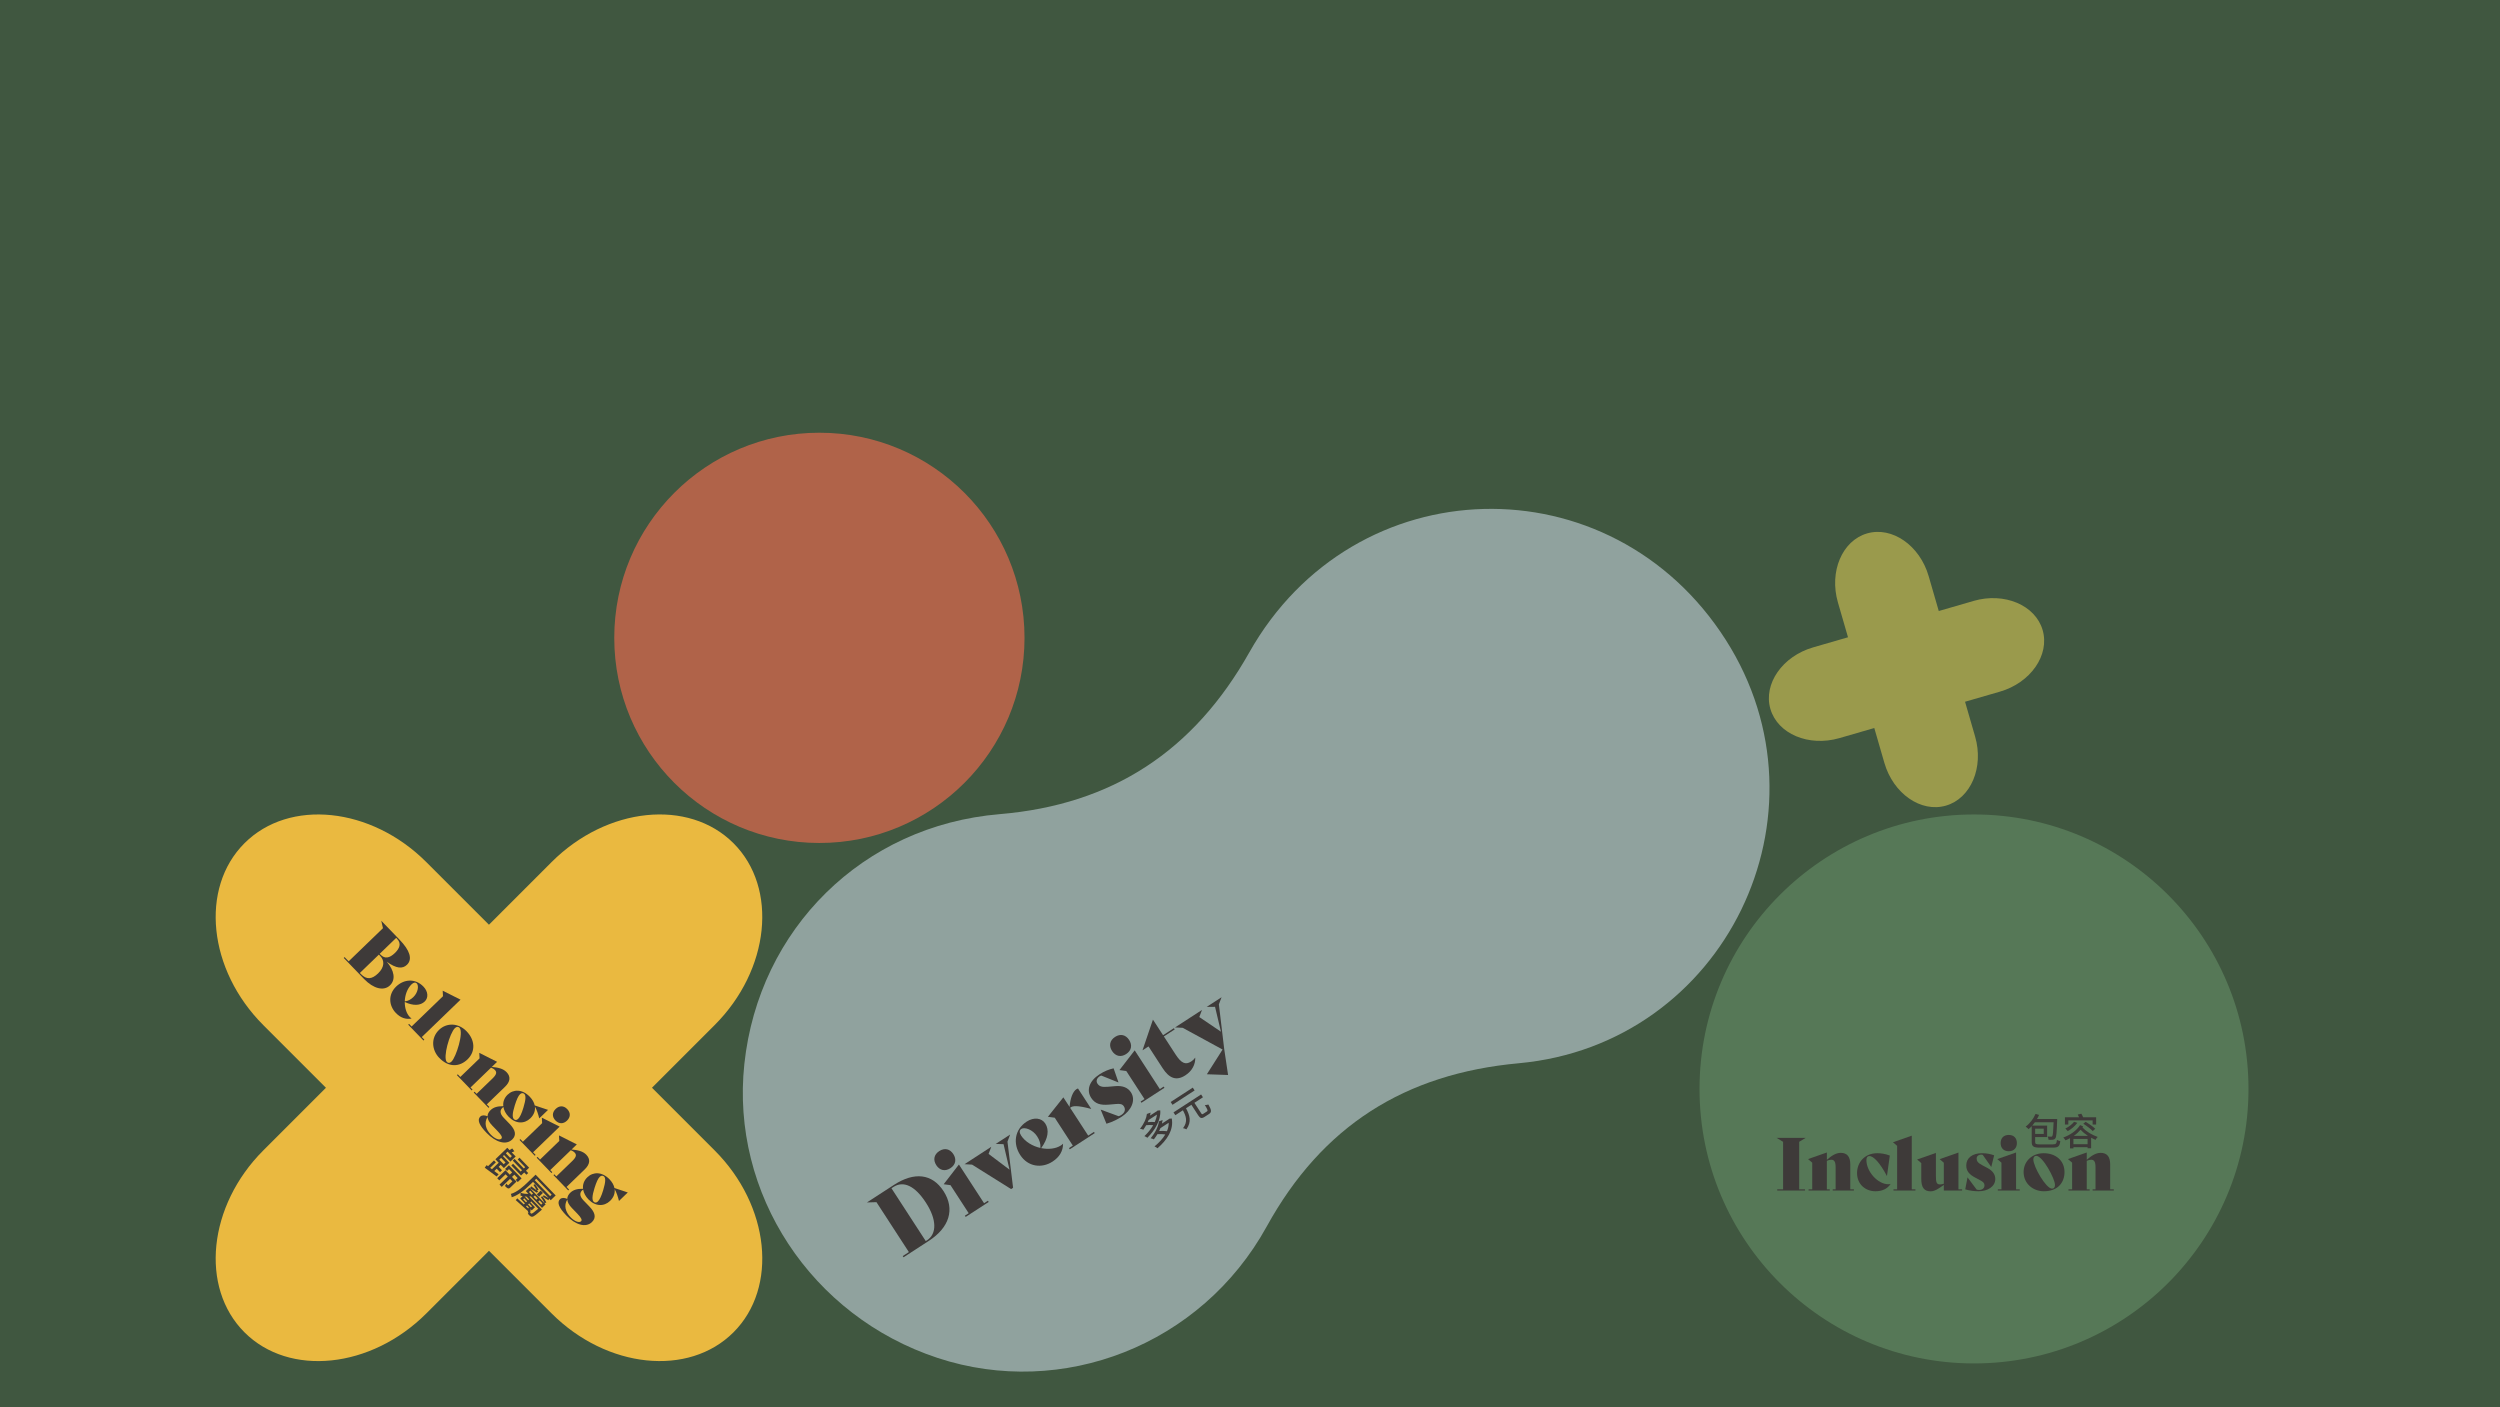
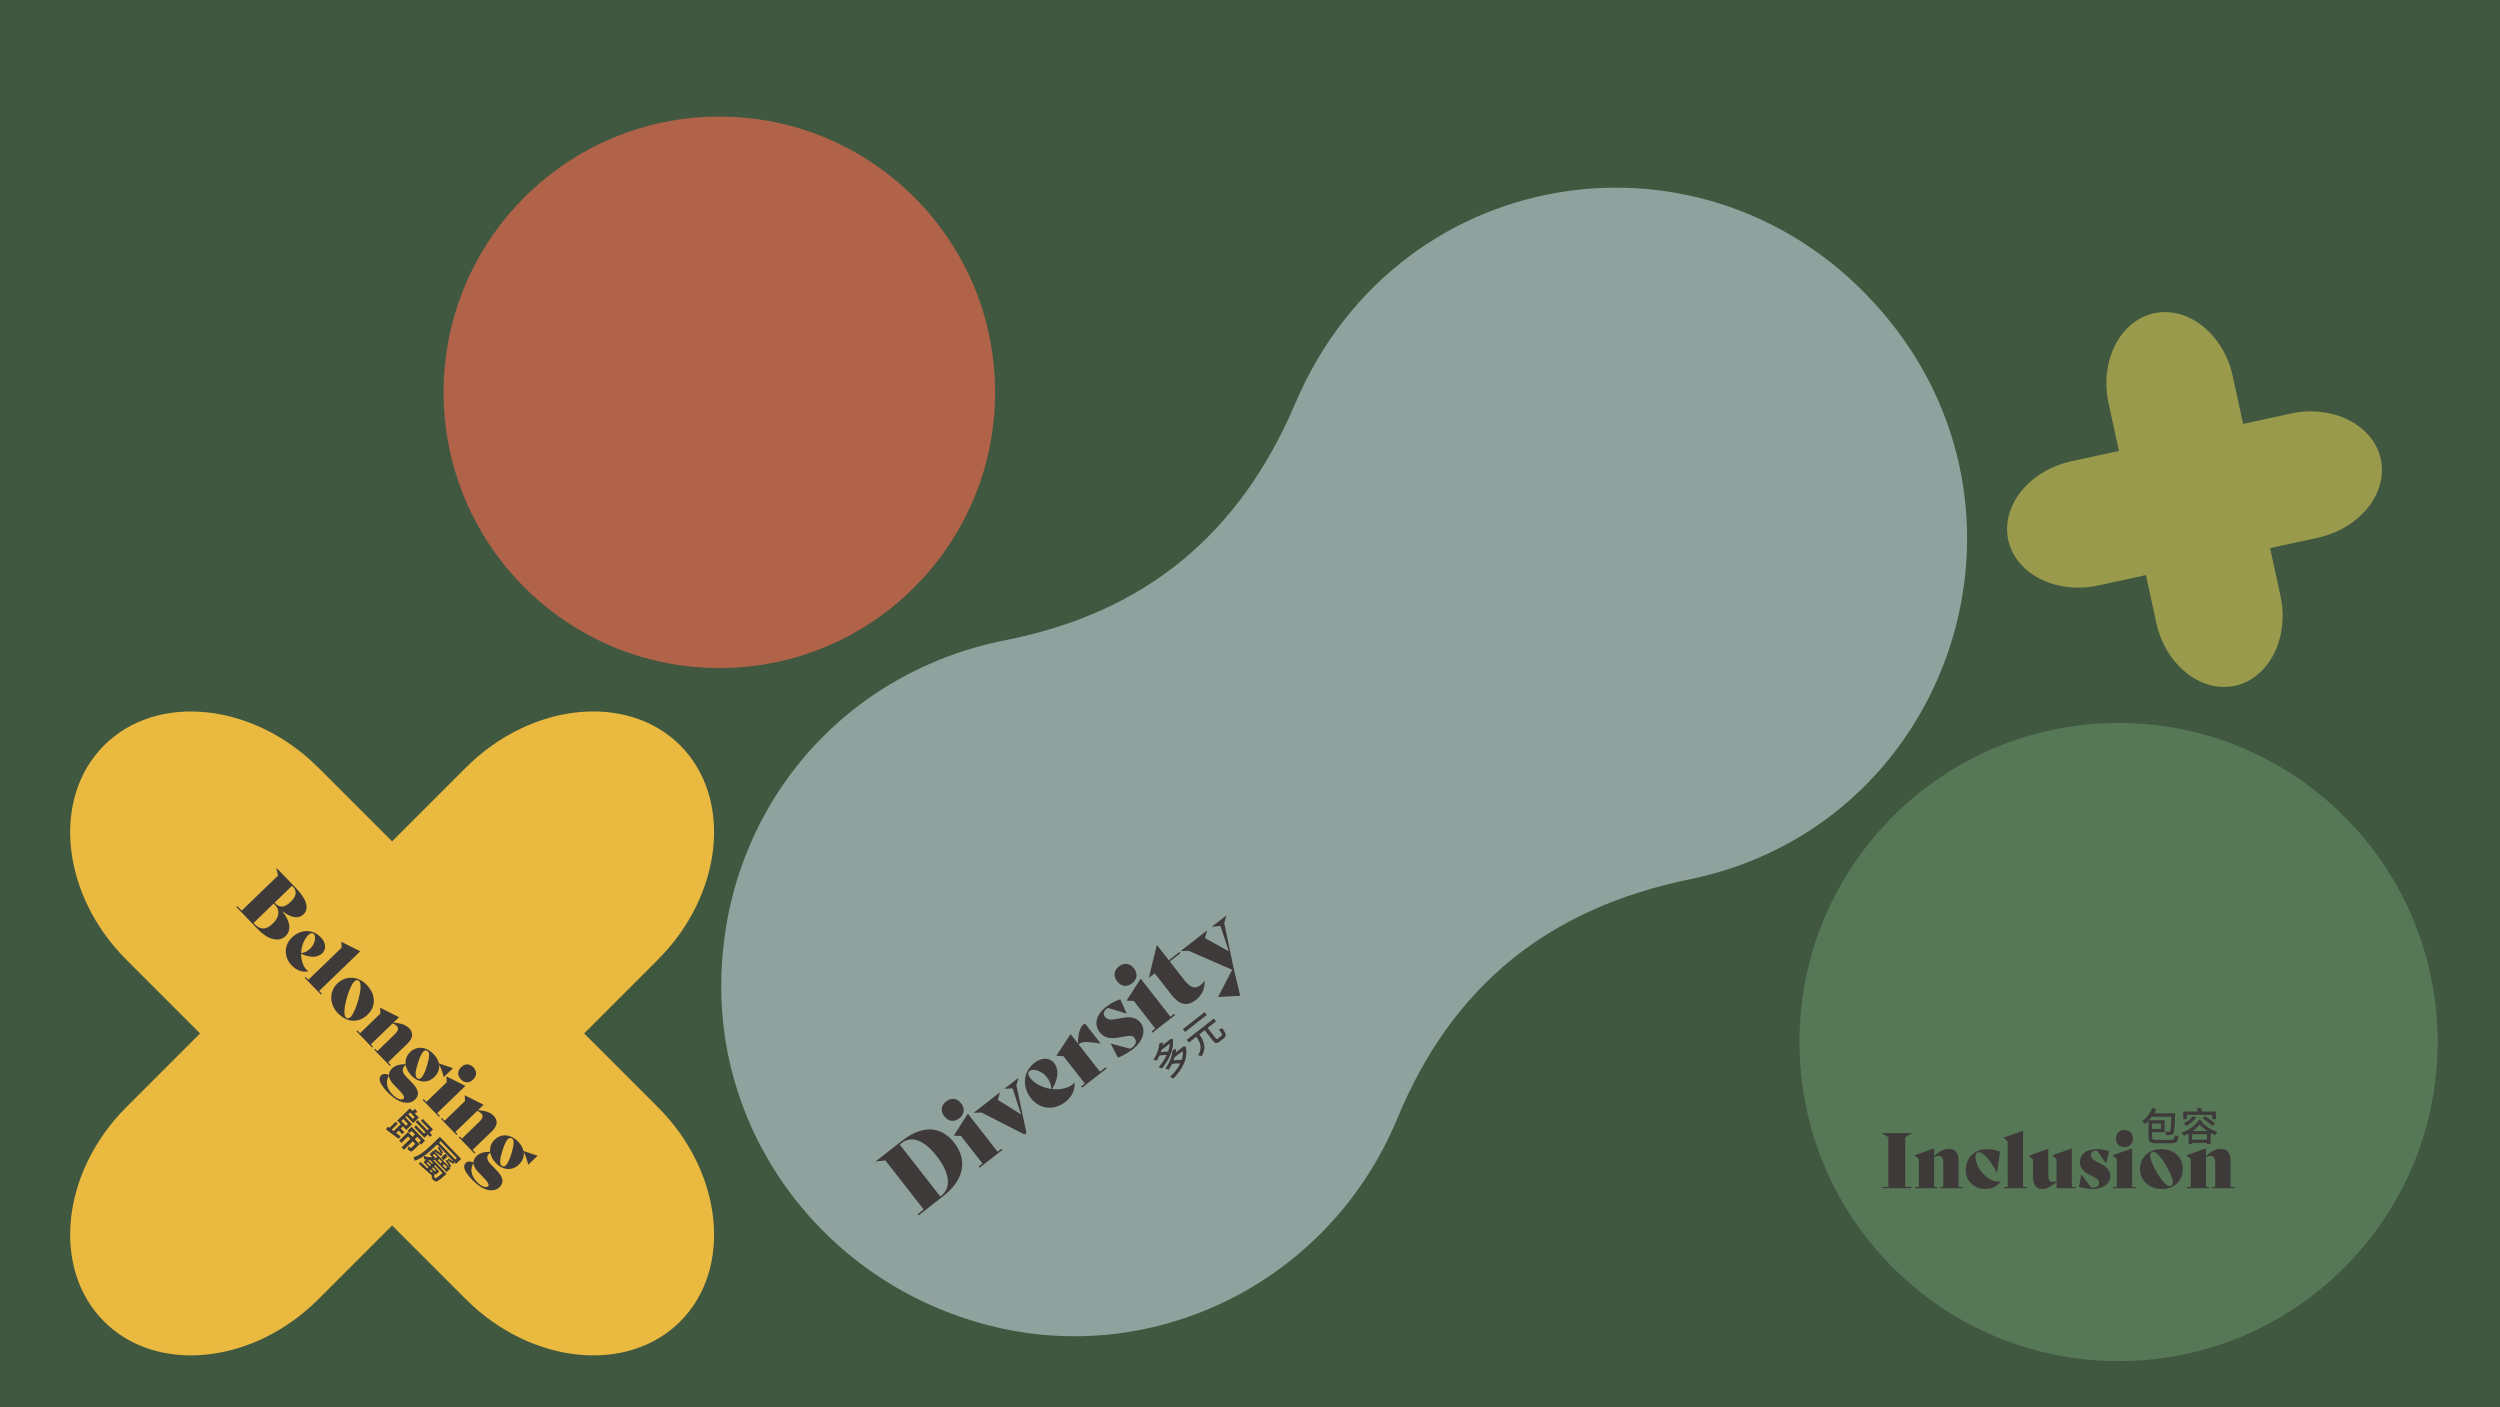
- <svg xmlns="http://www.w3.org/2000/svg" id="a" viewBox="0 0 1920 1080">
+ <svg xmlns="http://www.w3.org/2000/svg" viewBox="0 0 1920 1080">
  <defs>
-     <style>.b{fill:#eab940;}.c{fill:#90a29e;}.d{fill:#b06349;}.e{fill:#405740;}.f{fill:#3e3a39;}.g{fill:#9a9a4c;}.h{fill:#567857;}</style>
+     <style>.c{fill:#eab940;}.d{fill:#90a29e;}.e{fill:#b06349;}.f{fill:#405740;}.g{fill:#3e3a39;}.h{fill:#9a9a4c;}.i{fill:#567857;}</style>
  </defs>
-   <rect class="e" x="-14.67" y="-19.04" width="1948.81" height="1118.52" />
-   <circle class="h" cx="1516.04" cy="836.31" r="210.8" />
-   <circle class="d" cx="629.29" cy="489.87" r="157.54" />
-   <path class="g" d="M1515.74,461.51l-26.77,7.75-7.75-26.77c-6.83-23.61-28.11-38.38-47.29-32.83-19.16,5.55-29.25,29.39-22.41,53l7.75,26.77-26.78,7.75c-23.6,6.83-38.38,28.11-32.83,47.27,5.55,19.17,29.41,29.25,53.01,22.42l26.78-7.75,7.75,26.77c6.83,23.61,28.1,38.39,47.26,32.84,19.17-5.55,29.27-29.41,22.44-53.02l-7.75-26.77,26.77-7.75c23.6-6.83,38.38-28.1,32.83-47.27-5.55-19.17-29.4-29.26-53.01-22.43" />
-   <path class="b" d="M202.24,787.32l48.08,48.08-48.09,48.1c-42.41,42.41-48.91,105.29-14.47,139.73,34.42,34.42,97.27,27.89,139.68-14.53l48.09-48.1,48.11,48.11c42.4,42.4,105.28,48.92,139.7,14.49,34.43-34.43,27.89-97.3-14.51-139.7l-48.11-48.11,48.09-48.09c42.41-42.41,48.95-105.27,14.53-139.69-34.44-34.44-97.33-27.92-139.74,14.49l-48.09,48.09-48.08-48.08c-42.4-42.4-105.27-48.93-139.69-14.5-34.43,34.43-27.9,97.3,14.5,139.7" />
-   <path class="c" d="M1325.43,491.5c85.19,133.61-.6,310.54-158.96,325.07-87.55,8.03-151.02,48.09-193.65,125.42-50.29,91.24-157.03,132.46-252.7,100.92-97.15-32.03-159.1-126.24-148.46-225.76,11.09-103.68,90.9-183.05,196.07-191.88,86.76-7.28,149.14-48.6,191.69-124.15,80.56-143.01,277.94-147.76,366.01-9.62Z" />
-   <g>
+   <g id="a">
+     <rect class="f" x="-14.67" y="-19.04" width="1948.81" height="1118.52" />
+   </g>
+   <g id="b">
+     <circle class="i" cx="1627.05" cy="800.29" r="245.06" />
+     <circle class="e" cx="552.46" cy="301.3" r="211.77" />
+     <path class="h" d="M1759.34,317.62l-36.62,7.96-7.96-36.63c-7.02-32.3-34.23-54.06-60.47-48.35-26.22,5.7-41.92,36.78-34.9,69.08l7.96,36.63-36.64,7.97c-32.29,7.02-54.06,34.23-48.36,60.45,5.7,26.22,36.8,41.93,69.09,34.91l36.64-7.97,7.96,36.63c7.02,32.3,34.22,54.07,60.43,48.37,26.23-5.7,41.96-36.8,34.93-69.1l-7.96-36.63,36.62-7.96c32.3-7.02,54.06-34.22,48.36-60.44-5.7-26.22-36.79-41.94-69.09-34.92" />
+     <path class="c" d="M96.99,737.03l56.65,56.64-56.66,56.66c-49.96,49.96-57.62,124.03-17.04,164.6,40.55,40.54,114.58,32.85,164.54-17.11l56.66-56.66,56.68,56.67c49.95,49.94,124.02,57.63,164.57,17.08,40.56-40.56,32.85-114.62-17.09-164.57l-56.68-56.67,56.65-56.66c49.96-49.96,57.66-124.01,17.12-164.56-40.57-40.57-114.66-32.9-164.62,17.07l-56.65,56.66-56.65-56.64c-49.95-49.95-124.01-57.64-164.56-17.08-40.55,40.56-32.87,114.62,17.08,164.57" />
+     <path class="d" d="M1451.3,246.56c125.17,155.24,42.53,388.49-153.51,428.74-108.38,22.25-182.19,81.2-224.72,183.86-50.18,121.12-177.94,187.56-301.99,161.45-125.98-26.52-216.6-135.72-217.15-261.68-.58-131.22,88.17-241.62,218.49-267.32,107.5-21.2,179.76-81.58,222.45-182,80.82-190.1,327.03-223.55,456.44-63.05Z" />
    <g>
-       <path class="f" d="M1364.92,913.43h4.5v-36.52l-5-3.03h22.36l-5,3.03v36.52h4.49v.9h-21.35v-.9Z" />
-       <path class="f" d="M1423.8,913.43v.9h-16.29v-.9h2.25v-16.91c0-4.38-1.07-5.84-3.37-5.84-1.12,0-2.25,.34-3.37,.84v21.91h2.25v.9h-16.29v-.9h2.81v-20.51l-3.2-2.75,14.44-5.06v5.62c3.65-3.15,6.91-5.34,10.73-5.34,4.78,0,7.25,2.98,7.25,8.71v19.33h2.81Z" />
-       <path class="f" d="M1426.21,900.84c.06-8.26,5.96-15.17,15.51-15.17,3.2,0,6.01,.45,9.66,1.8l-2.19,15.67h-.06c-5.22-9.89-10.11-15.28-13.48-15.28-1.4,0-2.25,1.01-2.25,3.03,0,9.05,8.88,18.6,16.8,18.6,.73,0,1.18-.06,1.69-.22l.06,.06c-2.53,3.82-6.63,5.56-11.63,5.56-7.64,0-14.16-5.39-14.1-14.05Z" />
-       <path class="f" d="M1454.19,913.43h2.81v-33.43l-3.2-2.75,14.44-5.06v41.24h2.81v.9h-16.85v-.9Z" />
-       <path class="f" d="M1506.89,913.43v.9h-14.04v-4.33c-3.71,2.7-6.91,4.94-10.06,4.94-5.06,0-7.25-2.92-7.25-9.61v-12.08l-3.2-2.75,14.44-5.06v17.64c0,4.72,.39,6.57,3.2,6.57,.9,0,1.91-.22,2.87-.56v-16.12l-3.2-2.75,14.44-5.06v28.26h2.81Z" />
-       <path class="f" d="M1509.3,913.43l1.74-9.16h.06l6.97,9.33c.79,.22,1.18,.28,1.85,.28,2.47,0,4.16-1.29,4.16-3.6,0-1.69-1.01-2.64-3.37-3.88l-3.71-1.97c-4.66-2.47-6.91-5.11-6.91-9.38,0-5.67,4.61-9.38,12.08-9.38,3.65,0,6.57,.62,9.33,1.63l-2.19,8.88h-.06l-6.52-9.27c-.28-.11-.67-.17-.96-.17-2.47,0-3.71,1.4-3.71,2.98,0,1.97,.9,3.37,4.21,5.11l4.21,2.25c3.88,2.08,5.9,4.89,5.9,8.37,0,5.84-5.9,9.44-12.81,9.44-2.64,0-6.35-.28-10.28-1.46Z" />
-       <path class="f" d="M1534.3,913.43h2.81v-20.51l-3.2-2.75,14.44-5.06v28.32h2.81v.9h-16.85v-.9Zm2.19-35.56c0-3.71,2.25-6.24,6.24-6.24s6.24,2.53,6.24,6.24-2.25,6.29-6.24,6.29-6.24-2.53-6.24-6.29Z" />
-       <path class="f" d="M1554.13,900.11c0-8.03,6.29-14.44,15.45-14.44s15.96,5.62,15.96,14.44c0,8.2-5.23,14.78-15.9,14.78-8.09,0-15.51-5.73-15.51-14.78Zm24.1,9.89c0-4.72-9.44-22.3-14.38-22.3-1.4,0-2.25,1.01-2.25,2.75,0,5.51,9.72,22.42,14.33,22.42,1.52,0,2.3-.96,2.3-2.87Z" />
-       <path class="f" d="M1623.4,913.43v.9h-16.29v-.9h2.25v-16.91c0-4.38-1.07-5.84-3.37-5.84-1.12,0-2.25,.34-3.37,.84v21.91h2.25v.9h-16.29v-.9h2.81v-20.51l-3.2-2.75,14.44-5.06v5.62c3.65-3.15,6.91-5.34,10.73-5.34,4.78,0,7.25,2.98,7.25,8.71v19.33h2.81Z" />
+       <g>
+         <path class="g" d="M1445.57,911.59h4.7v-38.21l-5.23-3.17h23.39l-5.23,3.17v38.21h4.7v.94h-22.34v-.94Z" />
+         <path class="g" d="M1507.17,911.59v.94h-17.05v-.94h2.35v-17.69c0-4.59-1.12-6.11-3.53-6.11-1.18,0-2.35,.35-3.53,.88v22.93h2.35v.94h-17.05v-.94h2.94v-21.46l-3.35-2.88,15.11-5.29v5.88c3.82-3.29,7.23-5.58,11.23-5.58,5,0,7.58,3.12,7.58,9.11v20.22h2.94Z" />
+         <path class="g" d="M1509.7,898.42c.06-8.64,6.23-15.87,16.22-15.87,3.35,0,6.29,.47,10.11,1.88l-2.29,16.4h-.06c-5.47-10.35-10.58-15.99-14.11-15.99-1.47,0-2.35,1.06-2.35,3.17,0,9.46,9.29,19.46,17.57,19.46,.76,0,1.24-.06,1.76-.24l.06,.06c-2.65,4-6.94,5.82-12.17,5.82-7.99,0-14.81-5.64-14.75-14.7Z" />
+         <path class="g" d="M1538.97,911.59h2.94v-34.98l-3.35-2.88,15.11-5.29v43.15h2.94v.94h-17.63v-.94Z" />
+         <path class="g" d="M1594.1,911.59v.94h-14.69v-4.53c-3.88,2.82-7.23,5.17-10.52,5.17-5.29,0-7.58-3.06-7.58-10.05v-12.64l-3.35-2.88,15.11-5.29v18.46c0,4.94,.41,6.88,3.35,6.88,.94,0,2-.24,3-.59v-16.87l-3.35-2.88,15.11-5.29v29.57h2.94Z" />
+         <path class="g" d="M1596.63,911.59l1.82-9.58h.06l7.29,9.76c.82,.24,1.23,.29,1.94,.29,2.59,0,4.35-1.35,4.35-3.76,0-1.76-1.06-2.76-3.53-4.06l-3.88-2.06c-4.88-2.59-7.23-5.35-7.23-9.82,0-5.94,4.82-9.82,12.64-9.82,3.82,0,6.88,.65,9.76,1.7l-2.29,9.29h-.06l-6.82-9.7c-.29-.12-.71-.18-1-.18-2.59,0-3.88,1.47-3.88,3.12,0,2.06,.94,3.53,4.41,5.35l4.41,2.35c4.06,2.18,6.17,5.11,6.17,8.76,0,6.11-6.17,9.88-13.4,9.88-2.76,0-6.64-.29-10.76-1.53Z" />
+         <path class="g" d="M1622.78,911.59h2.94v-21.46l-3.35-2.88,15.11-5.29v29.63h2.94v.94h-17.63v-.94Zm2.29-37.21c0-3.88,2.35-6.52,6.52-6.52s6.52,2.65,6.52,6.52-2.35,6.58-6.52,6.58-6.52-2.65-6.52-6.58Z" />
+         <path class="g" d="M1643.53,897.66c0-8.41,6.58-15.11,16.16-15.11s16.69,5.88,16.69,15.11c0,8.58-5.47,15.46-16.64,15.46-8.46,0-16.22-6-16.22-15.46Zm25.22,10.35c0-4.94-9.88-23.34-15.05-23.34-1.47,0-2.35,1.06-2.35,2.88,0,5.76,10.17,23.45,14.99,23.45,1.59,0,2.41-1,2.41-3Z" />
+         <path class="g" d="M1716.01,911.59v.94h-17.05v-.94h2.35v-17.69c0-4.59-1.12-6.11-3.53-6.11-1.18,0-2.35,.35-3.53,.88v22.93h2.35v.94h-17.05v-.94h2.94v-21.46l-3.35-2.88,15.11-5.29v5.88c3.82-3.29,7.23-5.58,11.23-5.58,5,0,7.58,3.12,7.58,9.11v20.22h2.94Z" />
+       </g>
+       <g>
+         <path class="g" d="M1667.04,875.42c2.56,0,2.95-.6,3.28-3.58,.72,.45,1.9,.84,2.71,.99-.51,4.06-1.57,5.21-5.84,5.21h-10.65c-5.03,0-6.5-.9-6.5-4.63v-12.61c-.81,.87-1.69,1.71-2.53,2.41-.48-.51-1.63-1.63-2.32-2.08,3.28-2.38,6.23-6.2,7.94-10.2l2.83,.81c-.48,1.11-1.02,2.23-1.66,3.28h16.22s-.03,.87-.03,1.23c-.33,9.69-.6,13.21-1.44,14.29-.57,.78-1.14,1.02-2.02,1.14-.78,.12-2.08,.12-3.46,.06-.03-.78-.33-1.96-.72-2.65,1.17,.12,2.26,.15,2.77,.12,.39,.03,.69-.06,.96-.42,.48-.66,.78-3.52,1.05-11.13h-15.08c-.66,.93-1.38,1.87-2.11,2.68h11.98v9.18h-9.63v3.88c0,1.65,.51,2.02,3.67,2.02h10.56Zm-14.23-12.61v4.21h6.89v-4.21h-6.89Z" />
+         <path class="g" d="M1691.36,860.98c-.18,.27-.33,.54-.51,.81,3.37,3.64,7.49,5.93,12.25,7.7-.66,.6-1.42,1.53-1.78,2.35-1.23-.54-2.41-1.11-3.52-1.72v8.46h-2.86v-.84h-11.38v.93h-2.74v-8.22c-1.17,.66-2.41,1.26-3.64,1.75-.39-.69-1.14-1.66-1.77-2.26,5.51-1.96,10.71-5.54,13.51-9.99l2.44,1.02Zm-11.89-1.47h-2.74v-5.84h11.34c-.3-.75-.66-1.53-1.02-2.23l2.89-.63c.51,.84,1.08,1.96,1.41,2.86h10.47v5.84h-2.83v-3.31h-19.53v3.31Zm7.25-1.35c-1.93,2.62-4.97,5.15-7.7,6.65-.39-.51-1.35-1.59-1.93-2.11,2.65-1.26,5.39-3.31,7.01-5.42l2.62,.87Zm8.22,17.12v-4.21h-11.38v4.21h11.38Zm.27-6.68c-2.11-1.35-4.03-2.92-5.87-4.91-1.56,1.84-3.4,3.49-5.45,4.91h11.32Zm-1.78-11.29c2.62,1.53,6.02,3.94,7.67,5.63l-2.02,1.84c-1.56-1.68-4.87-4.21-7.58-5.9l1.93-1.57Z" />
+       </g>
    </g>
    <g>
-       <path class="f" d="M1576.6,878.86c2.44,0,2.82-.58,3.13-3.42,.69,.43,1.81,.81,2.59,.95-.49,3.88-1.5,4.98-5.58,4.98h-10.18c-4.8,0-6.21-.86-6.21-4.43v-12.05c-.78,.83-1.61,1.64-2.42,2.3-.46-.49-1.55-1.55-2.21-1.98,3.13-2.27,5.95-5.93,7.59-9.75l2.7,.78c-.46,1.06-.98,2.13-1.58,3.14h15.5s-.03,.83-.03,1.18c-.32,9.26-.58,12.63-1.38,13.66-.55,.75-1.09,.98-1.93,1.09-.75,.11-1.98,.11-3.31,.06-.03-.75-.32-1.87-.69-2.53,1.12,.12,2.16,.14,2.65,.12,.37,.03,.66-.06,.92-.4,.46-.63,.75-3.37,1.01-10.64h-14.41c-.63,.89-1.32,1.78-2.01,2.56h11.45v8.77h-9.2v3.71c0,1.58,.49,1.93,3.51,1.93h10.1Zm-13.6-12.05v4.03h6.59v-4.03h-6.59Z" />
-       <path class="f" d="M1599.84,865.05c-.17,.26-.32,.52-.49,.78,3.22,3.48,7.16,5.67,11.71,7.36-.63,.58-1.35,1.47-1.7,2.24-1.18-.52-2.3-1.06-3.37-1.64v8.08h-2.73v-.8h-10.87v.89h-2.62v-7.85c-1.12,.63-2.3,1.21-3.48,1.67-.37-.66-1.09-1.58-1.7-2.16,5.26-1.87,10.24-5.29,12.91-9.55l2.33,.98Zm-11.36-1.41h-2.62v-5.58h10.84c-.29-.72-.63-1.47-.98-2.13l2.76-.6c.49,.81,1.04,1.87,1.35,2.73h10.01v5.58h-2.7v-3.16h-18.67v3.16Zm6.93-1.29c-1.84,2.5-4.75,4.92-7.36,6.36-.37-.49-1.29-1.52-1.84-2.01,2.53-1.21,5.15-3.16,6.7-5.18l2.5,.83Zm7.85,16.37v-4.03h-10.87v4.03h10.87Zm.26-6.39c-2.01-1.29-3.85-2.79-5.61-4.69-1.5,1.75-3.25,3.34-5.21,4.69h10.82Zm-1.7-10.79c2.5,1.47,5.75,3.77,7.33,5.38l-1.93,1.75c-1.5-1.61-4.66-4.03-7.25-5.64l1.84-1.5Z" />
-     </g>
-   </g>
-   <g>
-     <g>
-       <path class="f" d="M724.6,914.72c9.08,13.98,4.4,28.08-11.17,38.2l-19.52,12.68-.61-.94,4.72-3.06-24.9-38.34-7.32,.22,20.82-13.52c15.51-10.07,29.25-8.68,37.98,4.77Zm-13.53,8.87c-8.39-12.92-17.23-16.98-24.96-11.97l-1.47,.96,26.35,40.58,.94-.61c7.61-4.94,7.64-15.87-.86-28.96Z" />
-       <path class="f" d="M719.06,894.83c-2.53-3.89-1.89-8.08,2.29-10.8,4.19-2.72,8.27-1.6,10.8,2.3,2.57,3.95,1.93,8.14-2.26,10.86-4.19,2.72-8.27,1.6-10.84-2.35Zm21.95,38.83l2.95-1.92-13.98-21.53-5.24-.71,11.71-15.15,19.31,29.73,2.95-1.92,.61,.94-17.69,11.49-.61-.94Z" />
-       <path class="f" d="M775.81,871.31l-2.07,5.46,4.31,35.44-1.53,1-29.97-18.78-5.83-.32,20.58-13.37-2.07,5.46,16.08,12.11-4.58-19.58-6.01-.21,11.09-7.2Z" />
-       <path class="f" d="M816.43,878.47c-.03,5.38-2.6,10.07-8.08,13.63-8.32,5.4-18.91,4.06-24.85-5.08-5.59-8.61-4.45-19.5,4.99-25.63,5.54-3.6,11.48-2.85,14.28,1.46,3.18,4.9,2.2,11.65-3.15,18.9,5.51,1.12,11.17,.54,15.12-2.02,.59-.38,1.14-.83,1.6-1.29l.1,.02Zm-32.25-6.4c3.18,4.9,8.93,8.2,14.85,9.56,.27-3.2-.61-5.98-2.56-8.99-3.33-5.13-9.59-7.27-12.12-5.63-1.53,1-1.58,2.87-.16,5.05Z" />
-       <path class="f" d="M827.91,835.97l10.15,15.63-.06,.04c-10.54-2.8-14.31-2.53-16.14-.84l13.87,21.35,4.42-2.87,.61,.94-19.17,12.45-.61-.94,2.95-1.92-13.9-21.41-5.24-.71,11.86-14.92,4.79,7.37c.49-6.61,2.52-11.87,5.24-13.63,.41-.27,.81-.44,1.24-.55Z" />
-       <path class="f" d="M849.76,863.04l-4.42-10.8,.06-.04,13.67,5.04c.98-.3,1.43-.51,2.14-.97,2.6-1.69,3.48-4.19,1.91-6.61-1.15-1.77-2.86-2.08-6.18-1.77l-5.23,.46c-6.58,.58-10.74-.66-13.65-5.14-3.87-5.96-1.56-12.99,6.29-18.09,3.83-2.49,7.32-3.83,10.9-4.65l3.75,10.81-.06,.04-13.16-5.29c-.37,.07-.82,.28-1.12,.47-2.6,1.69-2.93,4-1.86,5.65,1.34,2.06,3.24,2.93,7.91,2.5l5.96-.51c5.49-.46,9.53,1.11,11.9,4.77,3.98,6.13,.24,13.93-7.01,18.64-2.77,1.8-6.86,4.03-11.79,5.48Z" />
-       <path class="f" d="M854.06,807.16c-2.53-3.89-1.89-8.08,2.29-10.8,4.19-2.72,8.27-1.6,10.8,2.29,2.57,3.95,1.93,8.14-2.26,10.86-4.19,2.72-8.27,1.6-10.84-2.36Zm21.95,38.83l2.95-1.92-13.98-21.53-5.24-.71,11.71-15.15,19.3,29.73,2.95-1.92,.61,.94-17.69,11.49-.61-.94Z" />
-       <path class="f" d="M917.97,812.36c.08,4.9-2.17,9.96-7.59,13.48-7.02,4.56-12.47,2.23-17.45-5.44l-10.88-16.75-4.54,2.95-.04-.06,7.99-23.47,7.78,11.97,8.32-5.4,.61,.94-8.32,5.4,8.92,13.74c4.44,6.84,7.68,8.34,12.05,5.51,1.3-.84,2.18-1.67,3.06-2.91l.1,.02Z" />
-       <path class="f" d="M938.17,765.87l-2.07,5.46,4.09,34.32,2.98,19.95-16.3-.57,12.07-18.99-30.62-16.68-5.89-.29,20.7-13.44-2.07,5.46,16.62,11.26-4.53-19.11-6.42,.06,11.44-7.43Z" />
+       <g>
+         <path class="g" d="M732.82,877.59c10.74,13.74,7.15,28.87-8.16,40.83l-19.19,14.99-.72-.93,4.64-3.62-29.44-37.69-7.61,.9,20.47-15.99c15.25-11.91,29.69-11.71,40.02,1.51Zm-13.29,10.48c-9.92-12.7-19.51-16.13-27.11-10.2l-1.45,1.13,31.17,39.89,.93-.72c7.48-5.84,6.52-17.23-3.54-30.11Z" />
+         <path class="g" d="M725.24,857.37c-2.99-3.83-2.71-8.25,1.41-11.46,4.12-3.22,8.48-2.42,11.46,1.41,3.04,3.89,2.75,8.31-1.36,11.52-4.12,3.22-8.47,2.42-11.51-1.47Zm26.41,38.47l2.9-2.26-16.53-21.16-5.53-.26,10.82-16.86,22.83,29.22,2.9-2.26,.72,.93-17.39,13.59-.72-.93Z" />
+         <path class="g" d="M782.24,827.68l-1.66,5.88,7.73,36.54-1.51,1.18-32.95-16.84-6.1,.19,20.24-15.81-1.66,5.88,17.87,11.16-6.56-19.99-6.28,.33,10.9-8.52Z" />
+         <path class="g" d="M825.24,831.44c.46,5.61-1.79,10.74-7.18,14.95-8.18,6.39-19.34,5.96-26.36-3.03-6.61-8.46-6.41-19.92,2.87-27.17,5.45-4.26,11.71-4.01,15.02,.22,3.76,4.81,3.36,11.94-1.56,19.99,5.84,.66,11.69-.45,15.58-3.49,.58-.45,1.11-.96,1.55-1.49h.1Zm-34.19-3.71c3.76,4.81,10.06,7.73,16.35,8.61,0-3.36-1.18-6.17-3.49-9.13-3.94-5.04-10.66-6.71-13.15-4.76-1.51,1.18-1.38,3.13,.29,5.28Z" />
+         <path class="g" d="M833.32,786.09l12,15.37-.06,.05c-11.24-1.96-15.14-1.34-16.9,.6l16.4,20.99,4.35-3.4,.72,.93-18.84,14.72-.72-.93,2.9-2.26-16.44-21.05-5.52-.26,11.01-16.63,5.66,7.25c-.09-6.93,1.55-12.6,4.21-14.69,.41-.32,.8-.53,1.24-.69Z" />
+         <path class="g" d="M858.56,812.31l-5.59-10.86,.06-.05,14.71,4.01c.99-.4,1.44-.66,2.14-1.21,2.55-1.99,3.25-4.69,1.39-7.06-1.36-1.74-3.17-1.91-6.61-1.28l-5.41,.96c-6.81,1.21-11.25,.3-14.7-4.11-4.57-5.86-2.81-13.4,4.9-19.42,3.77-2.94,7.28-4.66,10.94-5.84l4.9,10.93-.06,.05-14.2-4.31c-.38,.11-.83,.37-1.12,.6-2.55,1.99-2.69,4.44-1.43,6.06,1.59,2.03,3.64,2.75,8.47,1.88l6.16-1.08c5.68-.98,10.03,.29,12.84,3.88,4.71,6.03,1.52,14.5-5.61,20.07-2.73,2.13-6.78,4.83-11.79,6.78Z" />
+         <path class="g" d="M857.95,753.68c-2.99-3.83-2.71-8.25,1.41-11.46,4.12-3.22,8.48-2.42,11.46,1.41,3.04,3.89,2.75,8.31-1.36,11.52-4.12,3.22-8.47,2.42-11.51-1.47Zm26.41,38.47l2.9-2.26-16.53-21.16-5.52-.26,10.83-16.86,22.83,29.22,2.9-2.26,.72,.93-17.4,13.59-.72-.93Z" />
+         <path class="g" d="M925.04,753.28c.53,5.1-1.35,10.58-6.69,14.75-6.9,5.39-12.8,3.46-18.69-4.08l-12.87-16.47-4.46,3.49-.05-.06,6.19-25.19,9.2,11.77,8.18-6.39,.73,.93-8.18,6.39,10.55,13.51c5.25,6.73,8.77,8,13.06,4.64,1.28-1,2.12-1.94,2.92-3.31h.1Z" />
+         <path class="g" d="M941.86,702.98l-1.66,5.88,7.39,35.4,4.92,20.53-17.04,.89,10.85-20.89-33.44-14.59-6.16,.24,20.35-15.9-1.66,5.88,18.35,10.22-6.46-19.51-6.69,.65,11.25-8.79Z" />
+       </g>
+       <g>
+         <path class="g" d="M900.69,797.84c1.32,7.9-3.02,16.42-8.4,22.83-.63-.42-1.77-.95-2.5-1.1,2.5-2.76,4.73-6.02,6.3-9.39-1.58-.07-3.77,.16-5.61,.49-.56,1.24-1.21,2.51-1.97,3.83-.72-.28-2-.5-2.75-.49,3.08-4.66,4.45-9.17,4.5-12.38l2.87-1.36c-.06,.81-.14,1.63-.26,2.45l5.45-4.26,.28-.37,2.09-.26Zm-8.63,8.5c-.16,.58-.36,1.2-.58,1.79,1.95-.38,4.21-.62,5.67-.57,.72-2.06,1.15-4.15,1.18-6.12l-6.26,4.89Zm18.42-2.82c2.47,9.18-2.37,17.59-9.35,24.84-.61-.48-1.75-1.07-2.52-1.27,3.27-3.2,6.05-6.67,7.81-10.34-1.74-.13-4.29-.01-6.32,.32-.71,1.43-1.54,2.92-2.5,4.43-.63-.31-1.91-.64-2.66-.67,3.72-5.35,5.38-10.42,5.44-14.1l2.89-1.34c-.05,.96-.15,1.91-.32,2.92l5.15-4.02,.3-.39,2.08-.37Zm-8.4,8.51c-.25,.81-.52,1.59-.83,2.41,2.08-.32,4.59-.53,6.26-.39,.75-2.26,1.08-4.58,.8-6.89l-6.24,4.87Z" />
+         <path class="g" d="M926.8,779.48l-16.7,13.04-1.67-2.14,16.7-13.04,1.67,2.14Zm11.31,15.95c.88-.69,.54-1.41-2.11-5,.84,0,2.08-.37,2.8-.66,2.97,4.29,3.31,5.89,1.1,7.62l-3.15,2.46c-2.35,1.83-3.54,1.58-5.35-.74l-6.19-7.92-4.06,3.17c3.48,5.34,5.62,10.27,1.79,16.86-.68-.38-1.93-.67-2.77-.7,3.51-5.72,1.56-9.89-1.37-14.32l-5.72,4.47-1.67-2.13,20.84-16.28,1.67,2.13-6.45,5.04,6.17,7.9c.67,.85,.92,.89,1.77,.22l2.68-2.09Z" />
+       </g>
    </g>
    <g>
-       <path class="f" d="M891.08,852.77c.6,7.63-4.25,15.38-9.9,21.04-.57-.45-1.61-1.05-2.29-1.26,2.61-2.42,5-5.34,6.78-8.41-1.5-.19-3.6-.16-5.38,0-.64,1.13-1.36,2.29-2.2,3.48-.66-.33-1.86-.65-2.58-.69,3.32-4.18,5-8.36,5.31-11.41l2.85-1.06c-.12,.76-.27,1.54-.45,2.32l5.55-3.6,.3-.33,2.01-.07Zm-8.93,7.38c-.2,.54-.44,1.11-.71,1.66,1.89-.2,4.06-.24,5.44-.07,.86-1.9,1.44-3.85,1.63-5.72l-6.37,4.14Zm17.77-1.15c1.59,8.95-3.73,16.55-10.97,22.87-.54-.51-1.58-1.17-2.3-1.42,3.38-2.78,6.32-5.85,8.3-9.19-1.65-.27-4.08-.37-6.04-.22-.8,1.31-1.71,2.65-2.75,4.01-.57-.35-1.77-.77-2.48-.86,3.99-4.79,5.99-9.48,6.36-12.97l2.86-1.04c-.13,.91-.3,1.81-.54,2.75l5.23-3.4,.32-.35,2.01-.18Zm-8.71,7.4c-.3,.75-.62,1.47-.99,2.22,2-.13,4.41-.12,6,.15,.9-2.09,1.41-4.28,1.34-6.49l-6.34,4.12Z" />
-       <path class="f" d="M917.46,837.46l-16.98,11.03-1.41-2.17,16.98-11.03,1.41,2.17Zm9.44,16.13c.89-.58,.63-1.3-1.59-4.93,.8,.07,2.01-.18,2.73-.4,2.47,4.33,2.66,5.89,.41,7.34l-3.21,2.08c-2.39,1.55-3.5,1.21-5.04-1.15l-5.23-8.06-4.12,2.68c2.87,5.37,4.5,10.25,.3,16.2-.62-.42-1.79-.79-2.57-.9,3.82-5.16,2.31-9.28-.11-13.75l-5.81,3.78-1.41-2.17,21.2-13.77,1.41,2.17-6.56,4.26,5.22,8.03c.56,.87,.8,.92,1.67,.36l2.73-1.77Z" />
-     </g>
-   </g>
-   <g>
-     <g>
-       <path class="f" d="M299.52,756.75c-4.78,4.62-12.71,2.57-19.84-4.81l-15.69-16.25,.65-.63,3.13,3.24,26.34-25.44-1.29-5.72,14.13,14.63c7.71,7.98,10.1,14.84,5.6,19.18-3.44,3.33-8.22,2.92-15.5-2.34,5.74,6.75,7.05,13.71,2.47,18.13Zm-9.12-9.2c5.02-4.85,4.95-9.87,1.67-13.28l-1.1-1.13-14.59,14.09,.82,.85c4.34,4.5,8.46,4.05,13.2-.53Zm13.86-27.25l-12.64,12.21,.71,.73c3.17,3.28,6.81,2.67,10.94-1.32,3.48-3.37,5.26-7.2,1.63-10.97l-.63-.65Z" />
-       <path class="f" d="M316.01,782.26c-4.24,.8-8.32-.5-11.96-4.27-5.52-5.71-6.09-14.25,.2-20.32,5.92-5.71,14.65-6.48,20.92,0,3.68,3.81,3.99,8.6,1.04,11.45-3.36,3.25-8.83,3.51-15.35,.41-.04,4.5,1.28,8.87,3.9,11.58,.39,.41,.82,.77,1.26,1.06v.08Zm.1-26.33c-3.36,3.25-5.08,8.28-5.25,13.14,2.55-.27,4.61-1.39,6.67-3.39,3.53-3.4,4.25-8.65,2.57-10.39-1.02-1.05-2.5-.8-4,.65Z" />
-       <path class="f" d="M314.15,786.33l1.96,2.03,24.11-23.28-.24-4.23,13.71,6.89-29.75,28.72,1.96,2.03-.65,.63-11.74-12.16,.65-.63Z" />
-       <path class="f" d="M337.17,790.95c5.79-5.6,14.8-5.52,21.18,1.09,6.46,6.69,7.06,15.42,.7,21.57-5.92,5.71-14.3,6.52-21.73-1.18-5.64-5.83-6.67-15.18-.14-21.48Zm9.66,24.27c3.4-3.29,9.51-22.34,6.07-25.91-.98-1.01-2.29-.92-3.55,.3-3.97,3.83-9.4,22.62-6.19,25.95,1.06,1.09,2.29,1,3.67-.33Z" />
-       <path class="f" d="M375.82,850.19l-.65,.63-11.35-11.75,.65-.63,1.57,1.62,12.2-11.78c3.16-3.05,3.47-4.84,1.87-6.5-.78-.81-1.81-1.39-2.96-1.84l-15.8,15.26,1.56,1.62-.65,.63-11.35-11.75,.65-.63,1.96,2.03,14.79-14.28-.24-4.23,13.7,6.89-4.05,3.91c4.81,.44,8.66,1.27,11.32,4.02,3.33,3.44,2.9,7.3-1.23,11.29l-13.94,13.46,1.96,2.03Z" />
-       <path class="f" d="M420.84,852.45l-6.65,6.42h-.08c-.7-3-1.95-6.81-3.31-9.02,.42,3.27-.83,6.44-3.5,9.02-4.58,4.42-11.27,4.39-16.67-1.21-2.19-2.27-3.54-4.88-4.01-7.48-2.7,1.83-3.19,4.73,.21,8.25l4.5,4.66c4.54,4.7,5.55,8.66,2.02,12.07-4.62,4.46-12.47,2.33-19.67-5.12-5.75-5.96-7.35-10.05-4.8-12.51,1.22-1.17,3.25-1.26,5.54-.18,.03-1.75,.86-3.33,2.31-4.74,2.23-2.15,5.07-3.1,9.81-3.06-.38-3.15,.67-6.28,3.3-8.83,4.46-4.3,11.31-4.34,16.99,1.53,2.07,2.15,3.35,4.44,3.83,6.72,3.29,1.05,6.58,2.19,10.18,3.4v.08Zm-46.39,5.33c-2.83,4.61-1.44,9.54,2.55,13.67,3.01,3.12,6.54,4.5,8.03,3.05,.93-.9,.28-2.55-2.81-5.75l-4.23-4.38c-2.31-2.39-3.43-4.6-3.55-6.6Zm23.48,1.52c1.3-1.25,2.66-3.98,4.05-8.61,1.95-6.5,1.95-9.25,.74-10.51-.82-.85-2.17-.95-3.31,.14-1.42,1.37-2.62,4.1-4.05,8.61-2.07,6.54-1.88,9.33-.7,10.55,.9,.93,2.09,.95,3.27-.18Z" />
-       <path class="f" d="M399.61,874.83l1.96,2.03,14.79-14.28-.25-4.23,13.71,6.89-20.42,19.72,1.96,2.03-.65,.63-11.74-12.16,.65-.63Zm27.18-23.19c2.67-2.58,6.06-2.72,8.84,.15,2.78,2.88,2.52,6.26-.16,8.84-2.71,2.62-6.1,2.76-8.88-.11-2.78-2.88-2.52-6.26,.19-8.88Z" />
-       <path class="f" d="M437.06,913.61l-.65,.63-11.35-11.75,.65-.63,1.56,1.62,12.2-11.78c3.16-3.05,3.47-4.84,1.87-6.5-.78-.81-1.81-1.38-2.96-1.84l-15.8,15.26,1.57,1.62-.65,.63-11.35-11.75,.65-.63,1.96,2.03,14.79-14.28-.25-4.23,13.7,6.89-4.05,3.91c4.81,.44,8.66,1.27,11.32,4.02,3.33,3.45,2.9,7.3-1.23,11.29l-13.94,13.46,1.96,2.03Z" />
-       <path class="f" d="M482.08,915.87l-6.65,6.42h-.08c-.7-3-1.95-6.81-3.31-9.02,.42,3.27-.83,6.44-3.5,9.02-4.58,4.42-11.27,4.39-16.67-1.21-2.19-2.27-3.54-4.88-4.01-7.48-2.7,1.83-3.19,4.73,.21,8.25l4.5,4.66c4.54,4.7,5.55,8.66,2.02,12.07-4.62,4.46-12.47,2.33-19.67-5.12-5.75-5.96-7.35-10.05-4.8-12.51,1.22-1.17,3.25-1.26,5.54-.18,.03-1.75,.86-3.33,2.31-4.74,2.23-2.15,5.07-3.1,9.81-3.06-.38-3.15,.67-6.28,3.3-8.83,4.46-4.3,11.31-4.34,16.99,1.53,2.07,2.15,3.35,4.44,3.83,6.72,3.29,1.05,6.58,2.19,10.18,3.4v.08Zm-46.39,5.33c-2.83,4.61-1.44,9.54,2.55,13.67,3.01,3.12,6.54,4.5,8.03,3.05,.93-.9,.28-2.55-2.81-5.75l-4.23-4.38c-2.31-2.39-3.43-4.6-3.55-6.6Zm23.48,1.52c1.3-1.25,2.66-3.98,4.06-8.61,1.95-6.5,1.95-9.25,.74-10.5-.82-.85-2.17-.96-3.31,.14-1.42,1.37-2.62,4.1-4.05,8.61-2.07,6.54-1.88,9.33-.7,10.55,.9,.93,2.09,.95,3.27-.18Z" />
-     </g>
-     <g>
-       <path class="f" d="M382.98,901.86l-1.58,1.68c-3.25-2.38-6.67-4.92-9.14-6.77l1.5-1.97,1.04,.83,4.59-4.44,1.44,1.49-4.39,4.24,1.38,1.06,5.19-5.01-2.56-2.65,9.15-8.83,1.74,1.8c.7-.39,1.52-.91,2.06-1.31l1.63,2.23c-.72,.29-1.39,.59-2.03,.8l3.06,3.17-4.08,3.94-4.88-5.05-.87,.84,4.96,5.13-4.2,4.06-2.44-2.52-1.57,1.52,2.56,2.65-1.51,1.46-2.56-2.65-1.86,1.8,3.35,2.52Zm7.87-6.96l9.73,10.08-2.92,2.82-1.58-1.63,1.47-1.42-2.52-2.61-1.82,1.76,3.44,3.56-4.61,4.46c-.72,.7-1.22,.98-1.97,.74-.67-.24-1.35-.9-2.27-1.85,.4-.5,.81-1.23,1.03-1.83,.52,.58,.98,1.05,1.16,1.24,.14,.15,.26,.15,.43-.01l3.08-2.98-1.8-1.86-6.37,6.15-1.7-1.76,6.37-6.15-1.7-1.76-4.84,4.68-1.6-1.66,6.35-6.13,3.3,3.41,1.82-1.76-2.42-2.5-1.47,1.42-1.52-1.57,2.92-2.82Zm-7.41-4.28l3.4,3.52,1.41-1.36-3.4-3.52-1.41,1.36Zm6.37-6.15l-1.32,1.28,3.32,3.43,1.32-1.28-3.32-3.43Zm15.84,16.41l-1.37,1.32-1.68-1.74-2.42,2.34-7.47-7.74,1.34-1.3,5.79,6,1.08-1.04-7.11-7.37,1.37-1.32,7.11,7.37,1.03-1-5.73-5.94,1.39-1.34,7.41,7.68-2.42,2.34,1.68,1.74Z" />
-       <path class="f" d="M416.22,928.99s-.47,.42-.7,.6c-4.11,3.61-5.78,4.82-6.74,4.87-.69,.07-1.18-.14-1.68-.58-.44-.33-1.1-1.02-1.72-1.74,.21-.24,.44-.54,.61-.87l-.65-.25c.06-.22,.13-.53,.2-.87-3.43-3.01-6.93-6.14-9.43-8.44l1.16-1.4c1.36,1.29,3.12,2.94,5.02,4.71l.85-.82-3.62-3.75,1.86-1.8c-.55-.11-1.07-.2-1.62-.39,.07-.59,.09-1.61-.04-2.2-2.18,1.51-4.48,2.77-6.73,3.42-.03-.65-.39-1.94-.67-2.55,4.91-1.42,9.68-5.75,12.93-8.89l6.1-5.89,15.41,15.95-3.79,3.66-1.32-1.37-.37,1.4c-1.41-.63-3.14-1.85-4.24-2.74l.43-1.21c1.04,.75,2.86,1.72,3.99,2.35l-12.09-12.52-2.3,2.22c-1.94,1.88-4.51,4.19-7.31,6.14,2.24,.75,4.34,.97,6.05,.8l-1.98-2.05,2.79-2.7,12.43,12.87-2.79,2.7-8.55-8.86c-.41,.07-.8,.13-1.2,.16l9.71,10.06Zm-12.23-5.62l.83-.8-2.22-2.3-.83,.8,2.22,2.3Zm.4-4.35c-.49,0-.98-.06-1.48-.13l2.76,2.85,.7-.68-1.98-2.05Zm1.39,9.18c0-.28,.01-.57,.01-.81l.71,.28-1.78-1.84-.74,.72,1.8,1.66Zm2.8-1.74l-2.18-2.26-.83,.8,2.18,2.26,.83-.8Zm-2.35-11.01l2.1,2.17,1.03-1-2.1-2.17-1.03,1Zm1.68-4.38c1.06,.81,2.61,1.96,4.26,3.12-.53-1.17-1.5-2.79-2.51-4.17l1.23-.55c1.11,1.44,2.18,3.13,2.73,4.28l-1.31,.55,.96,.67-1.01,1.02c-1.81-1.21-3.78-2.51-5.17-3.49l.82-1.43Zm-.45,17.59c-.02,.94-.07,1.95-.25,2.72,.14,.15,.26,.27,.36,.37,.22,.23,.4,.33,.73,.3,.55-.09,1.91-1,5.07-3.74l-5.41-5.61-.7,.68,3.62,3.75-2.52,2.44-.88-.91Zm2.3-9.54l2.18,2.26,1.03-1-2.18-2.26-1.03,1Zm2.09-13.86l-1.18,1.14,11.81,12.23,1.18-1.14-11.81-12.23Zm.42,12.03l3-2.9,1.72,1.78-3,2.9-1.72-1.78Zm1.1,5.57l2.24,2.32,1.03-1-2.24-2.32-1.03,1Zm3.18-4.11c1.25,1.59,2.48,3.44,3.07,4.71l-1.37,.61c-.59-1.27-1.73-3.2-2.87-4.75l1.17-.57Z" />
+       <g>
+         <path class="g" d="M219.26,718.95c-5.07,4.9-13.48,2.72-21.03-5.1l-16.64-17.23,.69-.66,3.32,3.44,27.93-26.97-1.37-6.06,14.98,15.51c8.17,8.46,10.71,15.73,5.94,20.34-3.65,3.53-8.71,3.1-16.43-2.48,6.08,7.16,7.48,14.53,2.62,19.22Zm-9.67-9.76c5.33-5.14,5.25-10.47,1.77-14.08l-1.16-1.2-15.47,14.94,.87,.9c4.61,4.77,8.96,4.3,13.99-.56Zm14.7-28.89l-13.4,12.95,.75,.77c3.36,3.48,7.22,2.83,11.6-1.4,3.69-3.57,5.58-7.63,1.72-11.63l-.66-.69Z" />
+         <path class="g" d="M236.74,745.99c-4.49,.85-8.82-.53-12.68-4.53-5.85-6.06-6.45-15.11,.21-21.54,6.27-6.06,15.54-6.87,22.18,0,3.9,4.04,4.23,9.11,1.1,12.14-3.57,3.44-9.36,3.72-16.27,.43-.04,4.77,1.36,9.4,4.14,12.28,.42,.43,.87,.82,1.33,1.12v.08Zm.11-27.92c-3.57,3.44-5.39,8.78-5.57,13.93,2.71-.29,4.88-1.48,7.07-3.59,3.74-3.61,4.51-9.17,2.73-11.02-1.08-1.12-2.65-.85-4.24,.69Z" />
+         <path class="g" d="M234.76,750.31l2.07,2.15,25.56-24.69-.26-4.48,14.53,7.31-31.54,30.45,2.07,2.15-.69,.66-12.45-12.89,.69-.66Z" />
+         <path class="g" d="M259.18,755.21c6.14-5.93,15.69-5.85,22.45,1.15,6.85,7.09,7.49,16.35,.74,22.86-6.27,6.06-15.16,6.92-23.04-1.25-5.97-6.19-7.07-16.09-.15-22.77Zm10.24,25.73c3.61-3.49,10.09-23.69,6.44-27.47-1.04-1.07-2.43-.97-3.76,.31-4.21,4.07-9.97,23.99-6.56,27.51,1.12,1.16,2.43,1.06,3.89-.36Z" />
+         <path class="g" d="M300.15,818.02l-.69,.66-12.03-12.46,.69-.66,1.66,1.72,12.93-12.49c3.35-3.24,3.68-5.13,1.98-6.89-.83-.86-1.92-1.47-3.13-1.96l-16.76,16.18,1.66,1.72-.69,.66-12.03-12.46,.69-.66,2.07,2.15,15.68-15.14-.26-4.48,14.53,7.31-4.3,4.15c5.1,.47,9.18,1.34,12.01,4.26,3.53,3.65,3.08,7.74-1.31,11.97l-14.78,14.27,2.07,2.15Z" />
+         <path class="g" d="M347.88,820.41l-7.05,6.8h-.08c-.75-3.18-2.07-7.22-3.51-9.57,.45,3.47-.88,6.83-3.71,9.57-4.85,4.69-11.95,4.65-17.68-1.28-2.32-2.41-3.75-5.18-4.25-7.93-2.86,1.94-3.38,5.01,.23,8.75l4.77,4.94c4.81,4.98,5.88,9.18,2.14,12.79-4.9,4.73-13.22,2.47-20.86-5.43-6.1-6.32-7.8-10.66-5.09-13.27,1.29-1.24,3.45-1.33,5.87-.19,.03-1.86,.91-3.53,2.45-5.02,2.36-2.28,5.38-3.29,10.41-3.24-.41-3.34,.71-6.66,3.5-9.36,4.73-4.56,11.99-4.61,18.01,1.62,2.2,2.28,3.55,4.71,4.06,7.12,3.49,1.12,6.97,2.32,10.79,3.61v.08Zm-49.18,5.65c-3,4.89-1.53,10.11,2.7,14.49,3.19,3.31,6.93,4.77,8.52,3.23,.99-.95,.3-2.7-2.98-6.09l-4.48-4.64c-2.45-2.54-3.63-4.88-3.76-6.99Zm24.89,1.62c1.37-1.33,2.82-4.22,4.3-9.13,2.06-6.89,2.07-9.81,.79-11.14-.87-.9-2.31-1.01-3.51,.15-1.5,1.45-2.78,4.34-4.3,9.13-2.19,6.93-1.99,9.89-.74,11.18,.95,.99,2.22,1.01,3.47-.19Z" />
+         <path class="g" d="M325.37,844.14l2.07,2.15,15.68-15.14-.26-4.48,14.53,7.31-21.65,20.91,2.07,2.15-.69,.66-12.45-12.89,.69-.66Zm28.82-24.59c2.84-2.74,6.43-2.89,9.37,.16,2.95,3.05,2.67,6.64-.16,9.37-2.88,2.78-6.47,2.93-9.42-.12-2.95-3.05-2.67-6.64,.21-9.42Z" />
+         <path class="g" d="M365.08,885.25l-.69,.66-12.03-12.46,.69-.66,1.66,1.72,12.93-12.49c3.35-3.24,3.68-5.13,1.98-6.89-.83-.86-1.92-1.47-3.13-1.96l-16.76,16.18,1.66,1.72-.69,.66-12.03-12.46,.69-.66,2.07,2.15,15.68-15.14-.26-4.48,14.53,7.31-4.3,4.15c5.1,.47,9.18,1.34,12.01,4.26,3.53,3.65,3.08,7.74-1.31,11.97l-14.78,14.27,2.07,2.15Z" />
+         <path class="g" d="M412.81,887.65l-7.05,6.8h-.08c-.75-3.18-2.07-7.22-3.51-9.57,.45,3.47-.88,6.83-3.71,9.57-4.85,4.69-11.95,4.65-17.68-1.28-2.32-2.41-3.75-5.18-4.25-7.93-2.86,1.94-3.38,5.01,.23,8.75l4.77,4.94c4.81,4.98,5.88,9.18,2.14,12.79-4.9,4.73-13.22,2.47-20.86-5.43-6.1-6.32-7.8-10.66-5.09-13.27,1.29-1.24,3.45-1.33,5.87-.19,.03-1.86,.91-3.53,2.45-5.02,2.36-2.28,5.38-3.29,10.41-3.24-.41-3.34,.71-6.66,3.5-9.36,4.73-4.56,11.99-4.61,18.01,1.62,2.2,2.28,3.55,4.71,4.06,7.12,3.49,1.12,6.97,2.32,10.79,3.61v.08Zm-49.18,5.65c-3,4.89-1.53,10.11,2.7,14.49,3.19,3.31,6.93,4.77,8.52,3.23,.99-.95,.3-2.7-2.98-6.09l-4.48-4.64c-2.45-2.54-3.63-4.88-3.76-6.99Zm24.89,1.62c1.37-1.33,2.82-4.22,4.3-9.13,2.06-6.89,2.07-9.81,.79-11.14-.87-.9-2.31-1.01-3.51,.15-1.5,1.45-2.78,4.34-4.3,9.13-2.19,6.93-1.99,9.89-.74,11.18,.95,.99,2.22,1.01,3.47-.19Z" />
+       </g>
+       <g>
+         <path class="g" d="M307.74,872.79l-1.67,1.78c-3.45-2.52-7.07-5.21-9.69-7.18l1.59-2.09,1.11,.88,4.87-4.7,1.53,1.58-4.65,4.49,1.47,1.13,5.51-5.32-2.71-2.81,9.7-9.36,1.84,1.91c.74-.42,1.61-.96,2.18-1.39l1.73,2.36c-.76,.31-1.48,.62-2.15,.85l3.24,3.36-4.32,4.17-5.17-5.35-.92,.89,5.25,5.44-4.45,4.3-2.58-2.68-1.67,1.61,2.71,2.81-1.6,1.55-2.71-2.81-1.97,1.91,3.55,2.67Zm8.35-7.38l10.32,10.68-3.09,2.99-1.67-1.73,1.56-1.5-2.67-2.76-1.93,1.86,3.64,3.77-4.89,4.72c-.77,.74-1.29,1.03-2.08,.78-.71-.25-1.43-.95-2.4-1.96,.42-.53,.86-1.3,1.09-1.94,.55,.61,1.04,1.12,1.23,1.31,.15,.15,.28,.16,.45-.01l3.27-3.16-1.91-1.97-6.76,6.52-1.8-1.86,6.76-6.52-1.8-1.86-5.13,4.96-1.69-1.75,6.73-6.5,3.5,3.62,1.93-1.86-2.56-2.65-1.56,1.5-1.61-1.67,3.09-2.99Zm-7.86-4.54l3.6,3.73,1.49-1.44-3.6-3.73-1.49,1.44Zm6.76-6.52l-1.4,1.36,3.52,3.64,1.4-1.36-3.52-3.64Zm16.8,17.4l-1.45,1.4-1.78-1.84-2.57,2.48-7.92-8.2,1.43-1.38,6.14,6.36,1.14-1.1-7.54-7.81,1.45-1.4,7.54,7.81,1.1-1.06-6.08-6.3,1.47-1.42,7.86,8.14-2.57,2.48,1.78,1.84Z" />
+         <path class="g" d="M342.98,901.56s-.5,.44-.74,.63c-4.36,3.83-6.13,5.11-7.14,5.16-.73,.07-1.25-.15-1.78-.61-.47-.35-1.17-1.08-1.82-1.84,.22-.26,.46-.57,.64-.92l-.69-.27c.07-.24,.14-.56,.21-.92-3.63-3.19-7.35-6.51-10-8.95l1.23-1.49c1.44,1.36,3.31,3.12,5.33,4.99l.9-.87-3.83-3.97,1.97-1.91c-.58-.12-1.14-.21-1.72-.42,.08-.62,.09-1.7-.05-2.33-2.31,1.6-4.75,2.94-7.14,3.63-.03-.69-.42-2.06-.71-2.71,5.2-1.51,10.26-6.1,13.71-9.42l6.47-6.25,16.33,16.91-4.01,3.88-1.4-1.45-.39,1.48c-1.5-.67-3.33-1.96-4.5-2.9l.45-1.29c1.11,.8,3.03,1.82,4.23,2.49l-12.82-13.27-2.43,2.35c-2.06,1.99-4.78,4.44-7.75,6.51,2.38,.8,4.6,1.03,6.41,.84l-2.1-2.17,2.96-2.86,13.18,13.65-2.96,2.86-9.07-9.39c-.43,.08-.84,.14-1.28,.17l10.29,10.66Zm-12.97-5.96l.88-.85-2.35-2.43-.88,.85,2.35,2.43Zm.43-4.61c-.52,0-1.03-.06-1.57-.13l2.92,3.03,.75-.72-2.1-2.17Zm1.47,9.73c0-.3,.01-.6,.02-.86l.75,.29-1.89-1.95-.79,.76,1.91,1.76Zm2.97-1.85l-2.31-2.39-.88,.85,2.31,2.39,.88-.85Zm-2.49-11.67l2.22,2.3,1.1-1.06-2.22-2.3-1.1,1.06Zm1.78-4.65c1.13,.86,2.77,2.08,4.51,3.31-.56-1.24-1.59-2.96-2.66-4.42l1.3-.58c1.18,1.53,2.32,3.32,2.9,4.54l-1.39,.58,1.02,.71-1.08,1.08c-1.92-1.28-4.01-2.66-5.48-3.7l.87-1.52Zm-.48,18.65c-.02,.99-.08,2.07-.27,2.89,.15,.15,.28,.29,.38,.4,.23,.24,.43,.35,.77,.31,.58-.1,2.02-1.06,5.37-3.96l-5.74-5.95-.75,.72,3.83,3.97-2.68,2.58-.93-.97Zm2.44-10.11l2.31,2.39,1.1-1.06-2.31-2.39-1.1,1.06Zm2.22-14.69l-1.25,1.21,12.52,12.96,1.25-1.21-12.52-12.96Zm.45,12.75l3.18-3.07,1.82,1.89-3.18,3.07-1.82-1.89Zm1.17,5.91l2.37,2.46,1.1-1.06-2.37-2.46-1.1,1.06Zm3.38-4.36c1.33,1.68,2.63,3.65,3.26,5l-1.46,.64c-.62-1.35-1.84-3.4-3.04-5.04l1.24-.6Z" />
+       </g>
    </g>
  </g>
</svg>
